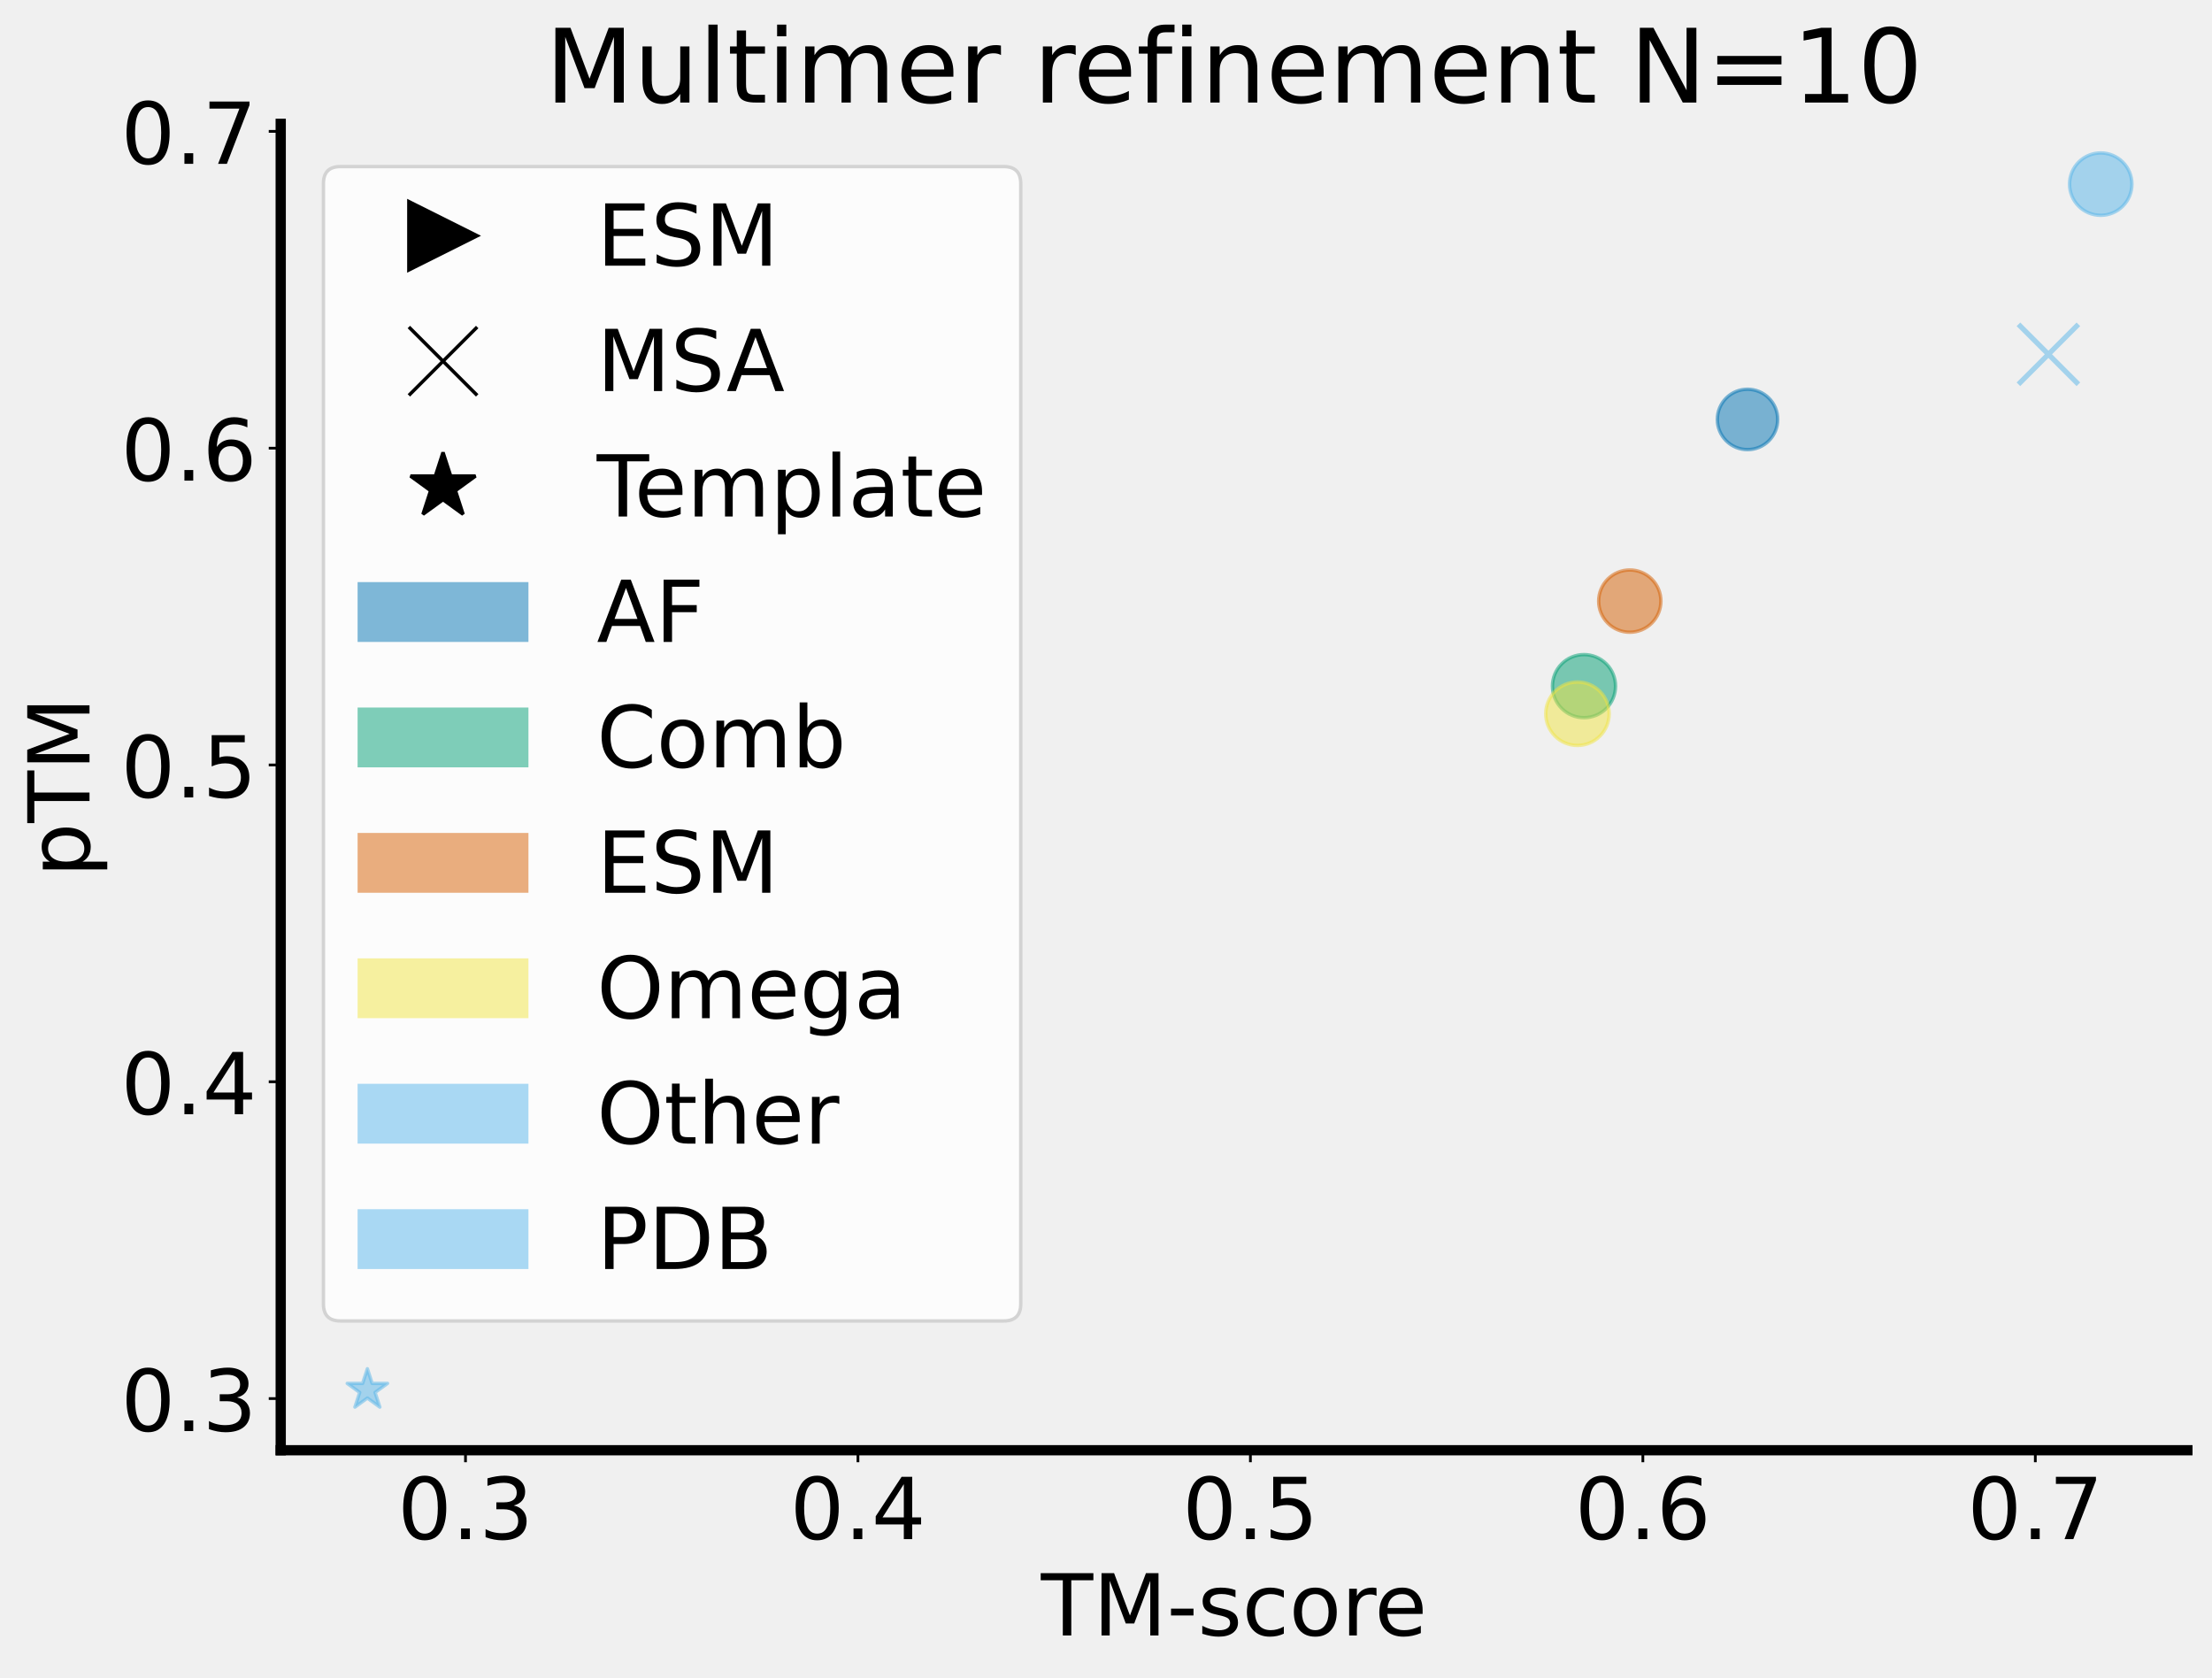
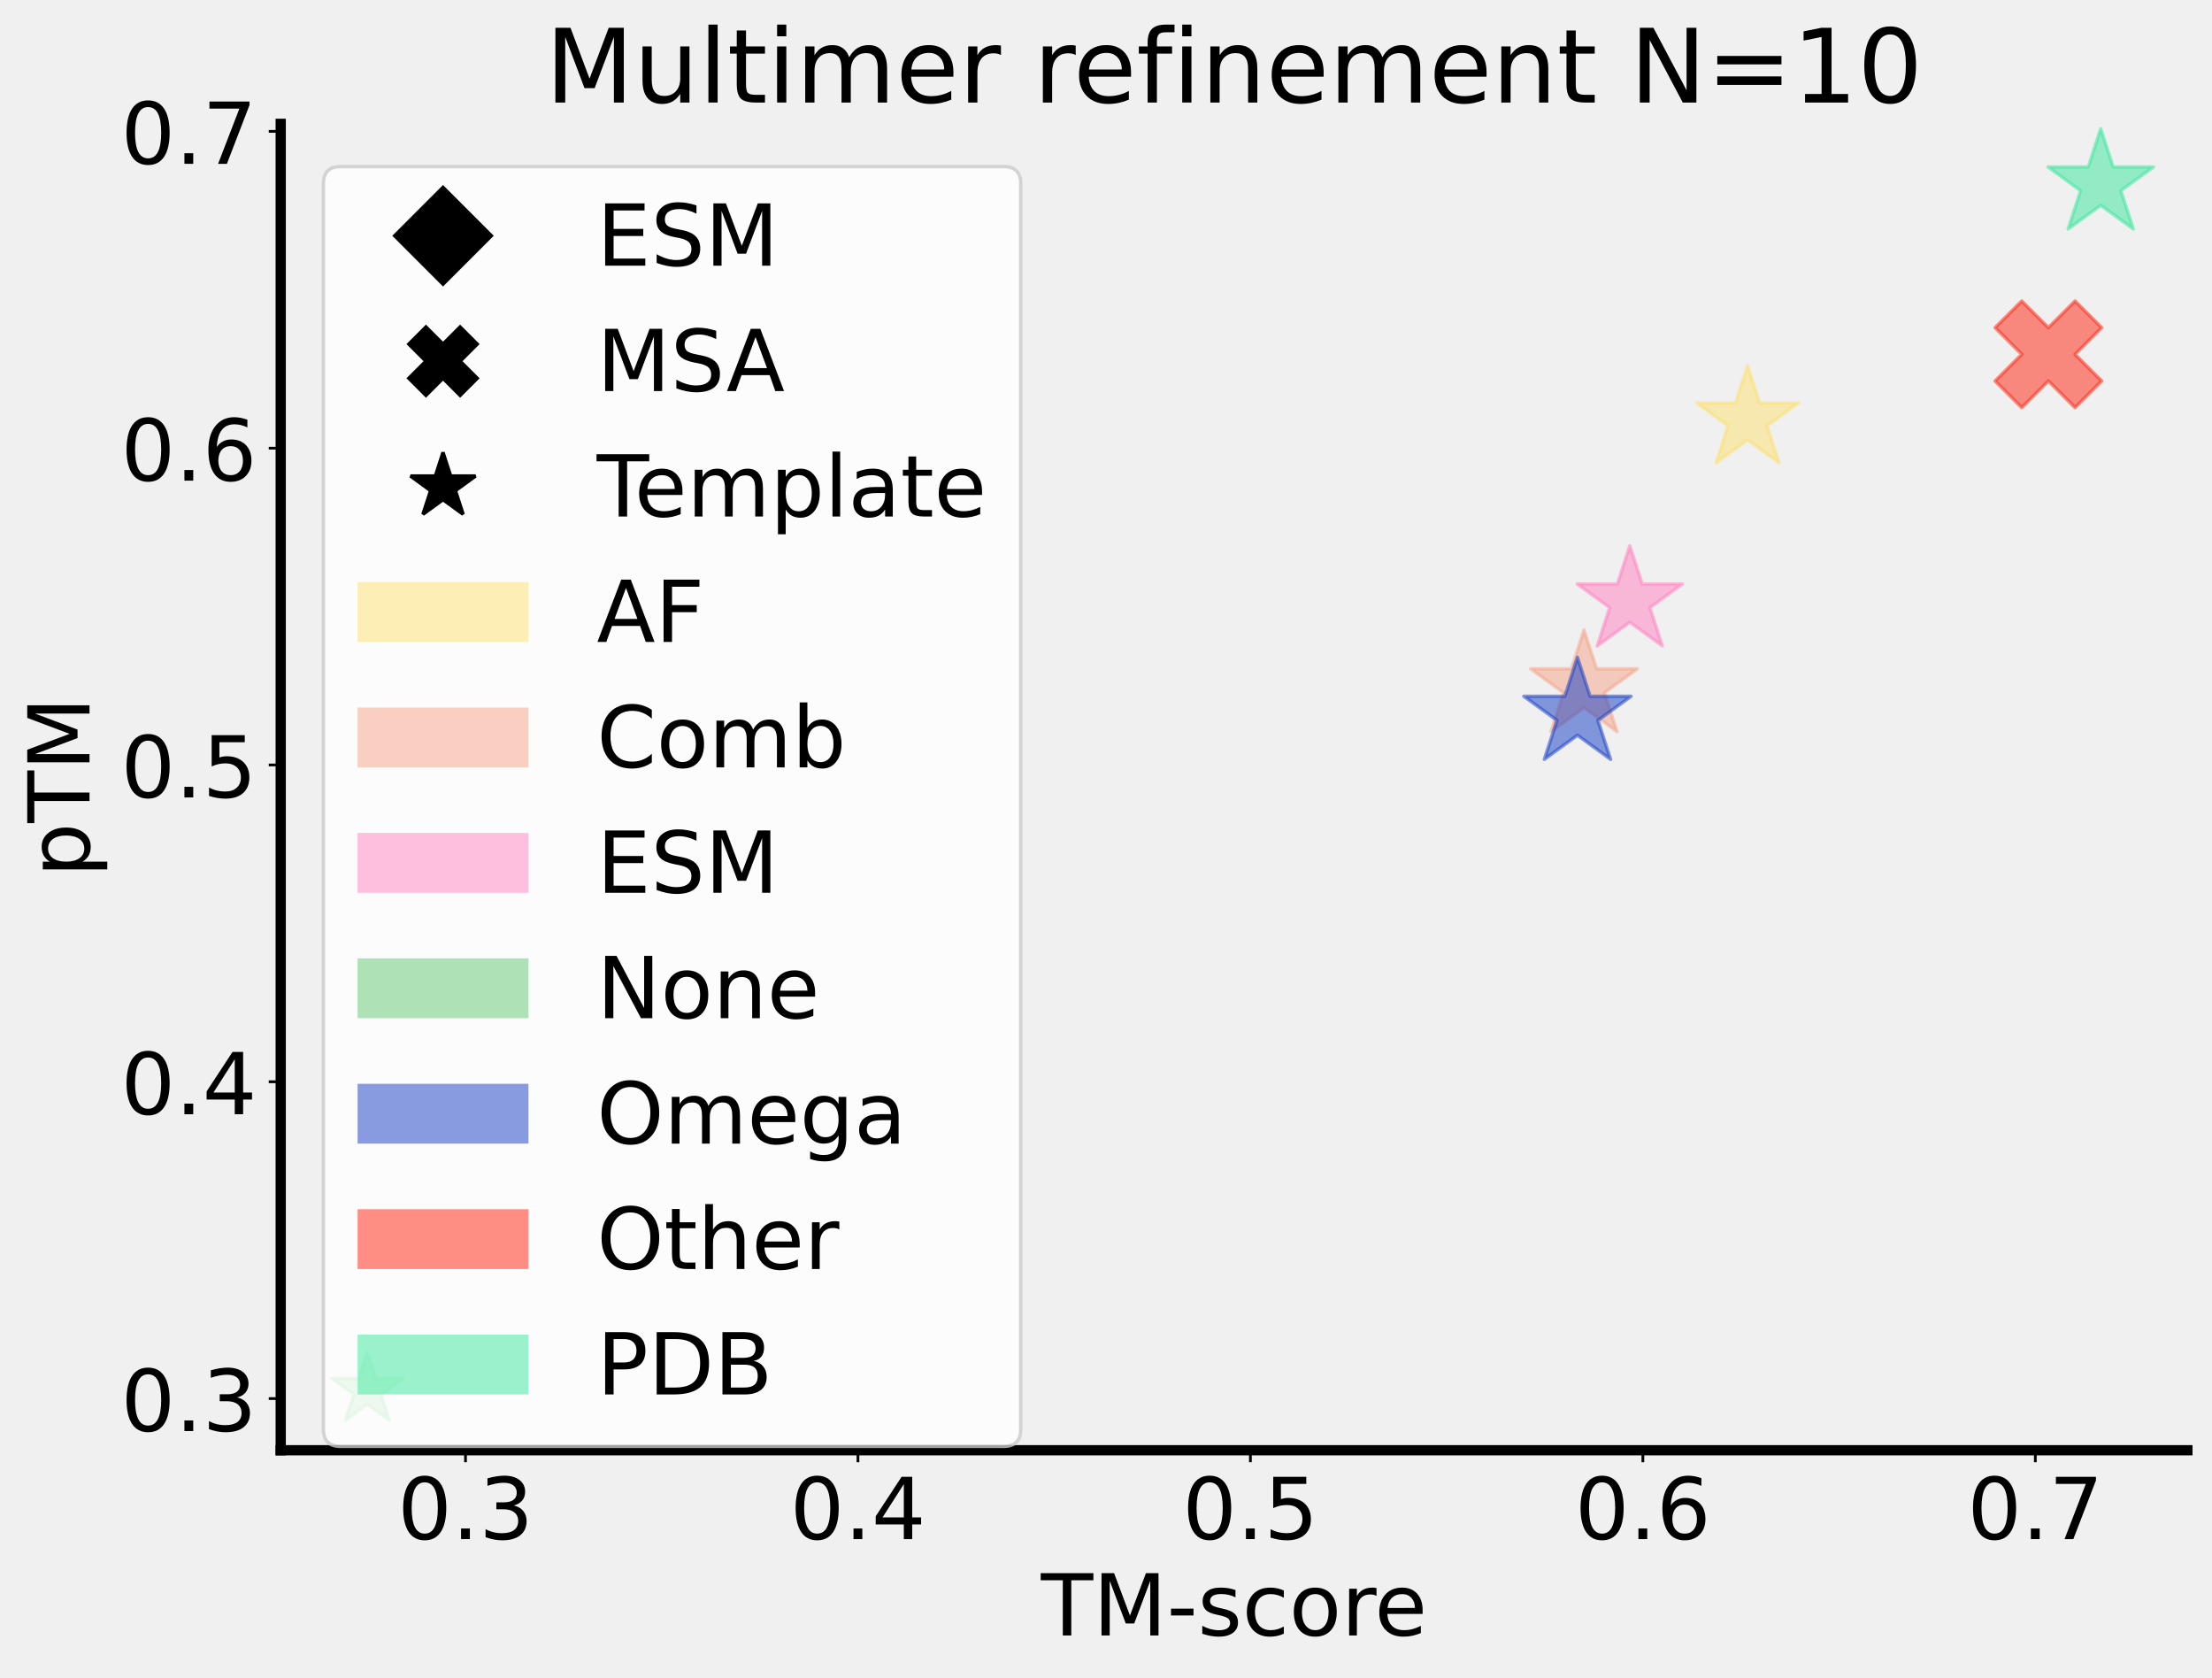
<svg xmlns="http://www.w3.org/2000/svg" xmlns:xlink="http://www.w3.org/1999/xlink" width="647.353pt" height="490.905pt" viewBox="0 0 647.353 490.905" version="1.1">
  <defs>
    <style type="text/css">*{stroke-linejoin: round; stroke-linecap: butt}</style>
  </defs>
  <g id="figure_1">
    <g id="patch_1">
      <path d="M 0 490.905  L 647.353 490.905  L 647.353 0  L 0 0  L 0 490.905  z " style="fill: none" />
    </g>
    <g id="axes_1">
      <g id="patch_2">
        <path d="M 82.153 424.314  L 640.153 424.314  L 640.153 36.234  L 82.153 36.234  L 82.153 424.314  z " style="fill: none" />
      </g>
      <g id="PathCollection_1">
        <defs>
-           <path id="mb4f845f5d1" d="M 0 8.834  C 2.343 8.834 4.59 7.903 6.247 6.247  C 7.903 4.59 8.834 2.343 8.834 0  C 8.834 -2.343 7.903 -4.59 6.247 -6.247  C 4.59 -7.903 2.343 -8.834 0 -8.834  C -2.343 -8.834 -4.59 -7.903 -6.247 -6.247  C -7.903 -4.59 -8.834 -2.343 -8.834 0  C -8.834 2.343 -7.903 4.59 -6.247 6.247  C -4.59 7.903 -2.343 8.834 0 8.834  z " style="stroke: #0072b2; stroke-opacity: 0.5" />
-         </defs>
-         <g clip-path="url(#p9ae2594045)">
-           <use xlink:href="#mb4f845f5d1" x="511.421" y="122.72" style="fill: #0072b2; fill-opacity: 0.5; stroke: #0072b2; stroke-opacity: 0.5" />
+           <path id="m350edc18d8" d="M 0 -15.71  L -3.527 -4.855  L -14.941 -4.855  L -5.707 1.854  L -9.234 12.71  L -0 6.001  L 9.234 12.71  L 5.707 1.854  L 14.941 -4.855  L 3.527 -4.855  z " style="stroke: #fde06d; stroke-opacity: 0.5" />
+         </defs>
+         <g clip-path="url(#pfef3f6327f)">
+           <use xlink:href="#m350edc18d8" x="511.421" y="122.72" style="fill: #fde06d; fill-opacity: 0.5; stroke: #fde06d; stroke-opacity: 0.5" />
        </g>
      </g>
      <g id="PathCollection_2">
        <defs>
-           <path id="mb89896ffd5" d="M 0 9.233  C 2.449 9.233 4.798 8.261 6.529 6.529  C 8.261 4.798 9.233 2.449 9.233 0  C 9.233 -2.449 8.261 -4.798 6.529 -6.529  C 4.798 -8.261 2.449 -9.233 0 -9.233  C -2.449 -9.233 -4.798 -8.261 -6.529 -6.529  C -8.261 -4.798 -9.233 -2.449 -9.233 0  C -9.233 2.449 -8.261 4.798 -6.529 6.529  C -4.798 8.261 -2.449 9.233 0 9.233  z " style="stroke: #009e73; stroke-opacity: 0.5" />
-         </defs>
-         <g clip-path="url(#p9ae2594045)">
-           <use xlink:href="#mb89896ffd5" x="463.565" y="200.751" style="fill: #009e73; fill-opacity: 0.5; stroke: #009e73; stroke-opacity: 0.5" />
+           <path id="macd4202c45" d="M 0 -16.42  L -3.686 -5.074  L -15.616 -5.074  L -5.965 1.938  L -9.651 13.284  L -0 6.272  L 9.651 13.284  L 5.965 1.938  L 15.616 -5.074  L 3.686 -5.074  z " style="stroke: #f5a286; stroke-opacity: 0.5" />
+         </defs>
+         <g clip-path="url(#pfef3f6327f)">
+           <use xlink:href="#macd4202c45" x="463.565" y="200.751" style="fill: #f5a286; fill-opacity: 0.5; stroke: #f5a286; stroke-opacity: 0.5" />
        </g>
      </g>
      <g id="PathCollection_3">
        <defs>
-           <path id="mfe5599e95b" d="M 0 9.109  C 2.416 9.109 4.733 8.149 6.441 6.441  C 8.149 4.733 9.109 2.416 9.109 0  C 9.109 -2.416 8.149 -4.733 6.441 -6.441  C 4.733 -8.149 2.416 -9.109 0 -9.109  C -2.416 -9.109 -4.733 -8.149 -6.441 -6.441  C -8.149 -4.733 -9.109 -2.416 -9.109 0  C -9.109 2.416 -8.149 4.733 -6.441 6.441  C -4.733 8.149 -2.416 9.109 0 9.109  z " style="stroke: #d55e00; stroke-opacity: 0.5" />
-         </defs>
-         <g clip-path="url(#p9ae2594045)">
-           <use xlink:href="#mfe5599e95b" x="476.964" y="175.872" style="fill: #d55e00; fill-opacity: 0.5; stroke: #d55e00; stroke-opacity: 0.5" />
+           <path id="m72054c22b1" d="M 0 -16.198  L -3.637 -5.006  L -15.406 -5.006  L -5.884 1.912  L -9.521 13.105  L -0 6.187  L 9.521 13.105  L 5.884 1.912  L 15.406 -5.006  L 3.637 -5.006  z " style="stroke: #ff7fbf; stroke-opacity: 0.5" />
+         </defs>
+         <g clip-path="url(#pfef3f6327f)">
+           <use xlink:href="#m72054c22b1" x="476.964" y="175.872" style="fill: #ff7fbf; fill-opacity: 0.5; stroke: #ff7fbf; stroke-opacity: 0.5" />
        </g>
      </g>
      <g id="PathCollection_4">
        <defs>
-           <path id="m4338b431fd" d="M 0 -6.197  L -1.391 -1.915  L -5.894 -1.915  L -2.251 0.731  L -3.643 5.014  L -0 2.367  L 3.643 5.014  L 2.251 0.731  L 5.894 -1.915  L 1.391 -1.915  z " style="stroke: #56b4e9; stroke-opacity: 0.5" />
-         </defs>
-         <g clip-path="url(#p9ae2594045)">
-           <use xlink:href="#m4338b431fd" x="107.517" y="406.674" style="fill: #56b4e9; fill-opacity: 0.5; stroke: #56b4e9; stroke-opacity: 0.5" />
+           <path id="m7284cec741" d="M 0 -11.02  L -2.474 -3.405  L -10.481 -3.405  L -4.003 1.301  L -6.477 8.915  L -0 4.209  L 6.477 8.915  L 4.003 1.301  L 10.481 -3.405  L 2.474 -3.405  z " style="stroke: #5bc86d; stroke-opacity: 0.5" />
+         </defs>
+         <g clip-path="url(#pfef3f6327f)">
+           <use xlink:href="#m7284cec741" x="107.517" y="406.674" style="fill: #5bc86d; fill-opacity: 0.5; stroke: #5bc86d; stroke-opacity: 0.5" />
        </g>
      </g>
      <g id="PathCollection_5">
        <defs>
-           <path id="m91b97cfc0a" d="M -8.77 8.77  L 8.77 -8.77  M -8.77 -8.77  L 8.77 8.77  " style="stroke: #56b4e9; stroke-opacity: 0.5; stroke-width: 1.5" />
-         </defs>
-         <g clip-path="url(#p9ae2594045)">
-           <use xlink:href="#m91b97cfc0a" x="599.476" y="103.662" style="fill: #56b4e9; fill-opacity: 0.5; stroke: #56b4e9; stroke-opacity: 0.5; stroke-width: 1.5" />
+           <path id="mcb3e17bbb6" d="M -7.797 15.595  L 0 7.797  L 7.797 15.595  L 15.595 7.797  L 7.797 0  L 15.595 -7.797  L 7.797 -15.595  L 0 -7.797  L -7.797 -15.595  L -15.595 -7.797  L -7.797 0  L -15.595 7.797  z " style="stroke: #ff200c; stroke-opacity: 0.5" />
+         </defs>
+         <g clip-path="url(#pfef3f6327f)">
+           <use xlink:href="#mcb3e17bbb6" x="599.476" y="103.662" style="fill: #ff200c; fill-opacity: 0.5; stroke: #ff200c; stroke-opacity: 0.5" />
        </g>
      </g>
      <g id="PathCollection_6">
        <defs>
-           <path id="m0d7b30ff23" d="M 0 9.28  C 2.461 9.28 4.822 8.302 6.562 6.562  C 8.302 4.822 9.28 2.461 9.28 0  C 9.28 -2.461 8.302 -4.822 6.562 -6.562  C 4.822 -8.302 2.461 -9.28 0 -9.28  C -2.461 -9.28 -4.822 -8.302 -6.562 -6.562  C -8.302 -4.822 -9.28 -2.461 -9.28 0  C -9.28 2.461 -8.302 4.822 -6.562 6.562  C -4.822 8.302 -2.461 9.28 0 9.28  z " style="stroke: #f0e442; stroke-opacity: 0.5" />
-         </defs>
-         <g clip-path="url(#p9ae2594045)">
-           <use xlink:href="#m0d7b30ff23" x="461.651" y="208.823" style="fill: #f0e442; fill-opacity: 0.5; stroke: #f0e442; stroke-opacity: 0.5" />
+           <path id="m74458736b3" d="M 0 -16.503  L -3.705 -5.1  L -15.695 -5.1  L -5.995 1.948  L -9.7 13.351  L -0 6.304  L 9.7 13.351  L 5.995 1.948  L 15.695 -5.1  L 3.705 -5.1  z " style="stroke: #133ac6; stroke-opacity: 0.5" />
+         </defs>
+         <g clip-path="url(#pfef3f6327f)">
+           <use xlink:href="#m74458736b3" x="461.651" y="208.823" style="fill: #133ac6; fill-opacity: 0.5; stroke: #133ac6; stroke-opacity: 0.5" />
        </g>
      </g>
      <g id="PathCollection_7">
        <defs>
-           <path id="me22c3bacc8" d="M 0 9.126  C 2.42 9.126 4.742 8.165 6.453 6.453  C 8.165 4.742 9.126 2.42 9.126 0  C 9.126 -2.42 8.165 -4.742 6.453 -6.453  C 4.742 -8.165 2.42 -9.126 0 -9.126  C -2.42 -9.126 -4.742 -8.165 -6.453 -6.453  C -8.165 -4.742 -9.126 -2.42 -9.126 0  C -9.126 2.42 -8.165 4.742 -6.453 6.453  C -4.742 8.165 -2.42 9.126 0 9.126  z " style="stroke: #56b4e9; stroke-opacity: 0.5" />
-         </defs>
-         <g clip-path="url(#p9ae2594045)">
-           <use xlink:href="#me22c3bacc8" x="614.789" y="53.874" style="fill: #56b4e9; fill-opacity: 0.5; stroke: #56b4e9; stroke-opacity: 0.5" />
+           <path id="m1446a8ae27" d="M 0 -16.229  L -3.644 -5.015  L -15.435 -5.015  L -5.896 1.916  L -9.539 13.13  L -0 6.199  L 9.539 13.13  L 5.896 1.916  L 15.435 -5.015  L 3.644 -5.015  z " style="stroke: #37e79c; stroke-opacity: 0.5" />
+         </defs>
+         <g clip-path="url(#pfef3f6327f)">
+           <use xlink:href="#m1446a8ae27" x="614.789" y="53.874" style="fill: #37e79c; fill-opacity: 0.5; stroke: #37e79c; stroke-opacity: 0.5" />
        </g>
      </g>
      <g id="matplotlib.axis_1">
        <g id="xtick_1">
          <g id="line2d_1">
            <defs>
-               <path id="m0a292d8691" d="M 0 0  L 0 3.5  " style="stroke: #000000; stroke-width: 0.8" />
-             </defs>
-             <g>
-               <use xlink:href="#m0a292d8691" x="136.23" y="424.314" style="stroke: #000000; stroke-width: 0.8" />
+               <path id="m2495d7f5d6" d="M 0 0  L 0 3.5  " style="stroke: #000000; stroke-width: 0.8" />
+             </defs>
+             <g>
+               <use xlink:href="#m2495d7f5d6" x="136.23" y="424.314" style="stroke: #000000; stroke-width: 0.8" />
            </g>
          </g>
          <g id="text_1">
            <g transform="translate(116.3514 450.3105) scale(0.25 -0.25)">
              <defs>
                <path id="DejaVuSans-30" d="M 2034 4250  Q 1547 4250 1301 3770  Q 1056 3291 1056 2328  Q 1056 1369 1301 889  Q 1547 409 2034 409  Q 2525 409 2770 889  Q 3016 1369 3016 2328  Q 3016 3291 2770 3770  Q 2525 4250 2034 4250  z M 2034 4750  Q 2819 4750 3233 4129  Q 3647 3509 3647 2328  Q 3647 1150 3233 529  Q 2819 -91 2034 -91  Q 1250 -91 836 529  Q 422 1150 422 2328  Q 422 3509 836 4129  Q 1250 4750 2034 4750  z " transform="scale(0.015625)" />
                <path id="DejaVuSans-2e" d="M 684 794  L 1344 794  L 1344 0  L 684 0  L 684 794  z " transform="scale(0.015625)" />
                <path id="DejaVuSans-33" d="M 2597 2516  Q 3050 2419 3304 2112  Q 3559 1806 3559 1356  Q 3559 666 3084 287  Q 2609 -91 1734 -91  Q 1441 -91 1130 -33  Q 819 25 488 141  L 488 750  Q 750 597 1062 519  Q 1375 441 1716 441  Q 2309 441 2620 675  Q 2931 909 2931 1356  Q 2931 1769 2642 2001  Q 2353 2234 1838 2234  L 1294 2234  L 1294 2753  L 1863 2753  Q 2328 2753 2575 2939  Q 2822 3125 2822 3475  Q 2822 3834 2567 4026  Q 2313 4219 1838 4219  Q 1578 4219 1281 4162  Q 984 4106 628 3988  L 628 4550  Q 988 4650 1302 4700  Q 1616 4750 1894 4750  Q 2613 4750 3031 4423  Q 3450 4097 3450 3541  Q 3450 3153 3228 2886  Q 3006 2619 2597 2516  z " transform="scale(0.015625)" />
              </defs>
              <use xlink:href="#DejaVuSans-30" />
              <use xlink:href="#DejaVuSans-2e" x="63.623" />
              <use xlink:href="#DejaVuSans-33" x="95.41" />
            </g>
          </g>
        </g>
        <g id="xtick_2">
          <g id="line2d_2">
            <g>
-               <use xlink:href="#m0a292d8691" x="251.085" y="424.314" style="stroke: #000000; stroke-width: 0.8" />
+               <use xlink:href="#m2495d7f5d6" x="251.085" y="424.314" style="stroke: #000000; stroke-width: 0.8" />
            </g>
          </g>
          <g id="text_2">
            <g transform="translate(231.2056 450.3105) scale(0.25 -0.25)">
              <defs>
                <path id="DejaVuSans-34" d="M 2419 4116  L 825 1625  L 2419 1625  L 2419 4116  z M 2253 4666  L 3047 4666  L 3047 1625  L 3713 1625  L 3713 1100  L 3047 1100  L 3047 0  L 2419 0  L 2419 1100  L 313 1100  L 313 1709  L 2253 4666  z " transform="scale(0.015625)" />
              </defs>
              <use xlink:href="#DejaVuSans-30" />
              <use xlink:href="#DejaVuSans-2e" x="63.623" />
              <use xlink:href="#DejaVuSans-34" x="95.41" />
            </g>
          </g>
        </g>
        <g id="xtick_3">
          <g id="line2d_3">
            <g>
-               <use xlink:href="#m0a292d8691" x="365.939" y="424.314" style="stroke: #000000; stroke-width: 0.8" />
+               <use xlink:href="#m2495d7f5d6" x="365.939" y="424.314" style="stroke: #000000; stroke-width: 0.8" />
            </g>
          </g>
          <g id="text_3">
            <g transform="translate(346.0598 450.3105) scale(0.25 -0.25)">
              <defs>
                <path id="DejaVuSans-35" d="M 691 4666  L 3169 4666  L 3169 4134  L 1269 4134  L 1269 2991  Q 1406 3038 1543 3061  Q 1681 3084 1819 3084  Q 2600 3084 3056 2656  Q 3513 2228 3513 1497  Q 3513 744 3044 326  Q 2575 -91 1722 -91  Q 1428 -91 1123 -41  Q 819 9 494 109  L 494 744  Q 775 591 1075 516  Q 1375 441 1709 441  Q 2250 441 2565 725  Q 2881 1009 2881 1497  Q 2881 1984 2565 2268  Q 2250 2553 1709 2553  Q 1456 2553 1204 2497  Q 953 2441 691 2322  L 691 4666  z " transform="scale(0.015625)" />
              </defs>
              <use xlink:href="#DejaVuSans-30" />
              <use xlink:href="#DejaVuSans-2e" x="63.623" />
              <use xlink:href="#DejaVuSans-35" x="95.41" />
            </g>
          </g>
        </g>
        <g id="xtick_4">
          <g id="line2d_4">
            <g>
-               <use xlink:href="#m0a292d8691" x="480.793" y="424.314" style="stroke: #000000; stroke-width: 0.8" />
+               <use xlink:href="#m2495d7f5d6" x="480.793" y="424.314" style="stroke: #000000; stroke-width: 0.8" />
            </g>
          </g>
          <g id="text_4">
            <g transform="translate(460.914 450.3105) scale(0.25 -0.25)">
              <defs>
                <path id="DejaVuSans-36" d="M 2113 2584  Q 1688 2584 1439 2293  Q 1191 2003 1191 1497  Q 1191 994 1439 701  Q 1688 409 2113 409  Q 2538 409 2786 701  Q 3034 994 3034 1497  Q 3034 2003 2786 2293  Q 2538 2584 2113 2584  z M 3366 4563  L 3366 3988  Q 3128 4100 2886 4159  Q 2644 4219 2406 4219  Q 1781 4219 1451 3797  Q 1122 3375 1075 2522  Q 1259 2794 1537 2939  Q 1816 3084 2150 3084  Q 2853 3084 3261 2657  Q 3669 2231 3669 1497  Q 3669 778 3244 343  Q 2819 -91 2113 -91  Q 1303 -91 875 529  Q 447 1150 447 2328  Q 447 3434 972 4092  Q 1497 4750 2381 4750  Q 2619 4750 2861 4703  Q 3103 4656 3366 4563  z " transform="scale(0.015625)" />
              </defs>
              <use xlink:href="#DejaVuSans-30" />
              <use xlink:href="#DejaVuSans-2e" x="63.623" />
              <use xlink:href="#DejaVuSans-36" x="95.41" />
            </g>
          </g>
        </g>
        <g id="xtick_5">
          <g id="line2d_5">
            <g>
-               <use xlink:href="#m0a292d8691" x="595.647" y="424.314" style="stroke: #000000; stroke-width: 0.8" />
+               <use xlink:href="#m2495d7f5d6" x="595.647" y="424.314" style="stroke: #000000; stroke-width: 0.8" />
            </g>
          </g>
          <g id="text_5">
            <g transform="translate(575.7682 450.3105) scale(0.25 -0.25)">
              <defs>
                <path id="DejaVuSans-37" d="M 525 4666  L 3525 4666  L 3525 4397  L 1831 0  L 1172 0  L 2766 4134  L 525 4134  L 525 4666  z " transform="scale(0.015625)" />
              </defs>
              <use xlink:href="#DejaVuSans-30" />
              <use xlink:href="#DejaVuSans-2e" x="63.623" />
              <use xlink:href="#DejaVuSans-37" x="95.41" />
            </g>
          </g>
        </g>
        <g id="text_6">
          <g transform="translate(304.6414 478.5058) scale(0.25 -0.25)">
            <defs>
              <path id="DejaVuSans-54" d="M -19 4666  L 3928 4666  L 3928 4134  L 2272 4134  L 2272 0  L 1638 0  L 1638 4134  L -19 4134  L -19 4666  z " transform="scale(0.015625)" />
              <path id="DejaVuSans-4d" d="M 628 4666  L 1569 4666  L 2759 1491  L 3956 4666  L 4897 4666  L 4897 0  L 4281 0  L 4281 4097  L 3078 897  L 2444 897  L 1241 4097  L 1241 0  L 628 0  L 628 4666  z " transform="scale(0.015625)" />
              <path id="DejaVuSans-2d" d="M 313 2009  L 1997 2009  L 1997 1497  L 313 1497  L 313 2009  z " transform="scale(0.015625)" />
              <path id="DejaVuSans-73" d="M 2834 3397  L 2834 2853  Q 2591 2978 2328 3040  Q 2066 3103 1784 3103  Q 1356 3103 1142 2972  Q 928 2841 928 2578  Q 928 2378 1081 2264  Q 1234 2150 1697 2047  L 1894 2003  Q 2506 1872 2764 1633  Q 3022 1394 3022 966  Q 3022 478 2636 193  Q 2250 -91 1575 -91  Q 1294 -91 989 -36  Q 684 19 347 128  L 347 722  Q 666 556 975 473  Q 1284 391 1588 391  Q 1994 391 2212 530  Q 2431 669 2431 922  Q 2431 1156 2273 1281  Q 2116 1406 1581 1522  L 1381 1569  Q 847 1681 609 1914  Q 372 2147 372 2553  Q 372 3047 722 3315  Q 1072 3584 1716 3584  Q 2034 3584 2315 3537  Q 2597 3491 2834 3397  z " transform="scale(0.015625)" />
              <path id="DejaVuSans-63" d="M 3122 3366  L 3122 2828  Q 2878 2963 2633 3030  Q 2388 3097 2138 3097  Q 1578 3097 1268 2742  Q 959 2388 959 1747  Q 959 1106 1268 751  Q 1578 397 2138 397  Q 2388 397 2633 464  Q 2878 531 3122 666  L 3122 134  Q 2881 22 2623 -34  Q 2366 -91 2075 -91  Q 1284 -91 818 406  Q 353 903 353 1747  Q 353 2603 823 3093  Q 1294 3584 2113 3584  Q 2378 3584 2631 3529  Q 2884 3475 3122 3366  z " transform="scale(0.015625)" />
              <path id="DejaVuSans-6f" d="M 1959 3097  Q 1497 3097 1228 2736  Q 959 2375 959 1747  Q 959 1119 1226 758  Q 1494 397 1959 397  Q 2419 397 2687 759  Q 2956 1122 2956 1747  Q 2956 2369 2687 2733  Q 2419 3097 1959 3097  z M 1959 3584  Q 2709 3584 3137 3096  Q 3566 2609 3566 1747  Q 3566 888 3137 398  Q 2709 -91 1959 -91  Q 1206 -91 779 398  Q 353 888 353 1747  Q 353 2609 779 3096  Q 1206 3584 1959 3584  z " transform="scale(0.015625)" />
              <path id="DejaVuSans-72" d="M 2631 2963  Q 2534 3019 2420 3045  Q 2306 3072 2169 3072  Q 1681 3072 1420 2755  Q 1159 2438 1159 1844  L 1159 0  L 581 0  L 581 3500  L 1159 3500  L 1159 2956  Q 1341 3275 1631 3429  Q 1922 3584 2338 3584  Q 2397 3584 2469 3576  Q 2541 3569 2628 3553  L 2631 2963  z " transform="scale(0.015625)" />
              <path id="DejaVuSans-65" d="M 3597 1894  L 3597 1613  L 953 1613  Q 991 1019 1311 708  Q 1631 397 2203 397  Q 2534 397 2845 478  Q 3156 559 3463 722  L 3463 178  Q 3153 47 2828 -22  Q 2503 -91 2169 -91  Q 1331 -91 842 396  Q 353 884 353 1716  Q 353 2575 817 3079  Q 1281 3584 2069 3584  Q 2775 3584 3186 3129  Q 3597 2675 3597 1894  z M 3022 2063  Q 3016 2534 2758 2815  Q 2500 3097 2075 3097  Q 1594 3097 1305 2825  Q 1016 2553 972 2059  L 3022 2063  z " transform="scale(0.015625)" />
            </defs>
            <use xlink:href="#DejaVuSans-54" />
            <use xlink:href="#DejaVuSans-4d" x="61.084" />
            <use xlink:href="#DejaVuSans-2d" x="147.363" />
            <use xlink:href="#DejaVuSans-73" x="183.447" />
            <use xlink:href="#DejaVuSans-63" x="235.547" />
            <use xlink:href="#DejaVuSans-6f" x="290.527" />
            <use xlink:href="#DejaVuSans-72" x="351.709" />
            <use xlink:href="#DejaVuSans-65" x="390.572" />
          </g>
        </g>
      </g>
      <g id="matplotlib.axis_2">
        <g id="ytick_1">
          <g id="line2d_6">
            <defs>
-               <path id="m25b261a156" d="M 0 0  L -3.5 0  " style="stroke: #000000; stroke-width: 0.8" />
-             </defs>
-             <g>
-               <use xlink:href="#m25b261a156" x="82.153" y="409.197" style="stroke: #000000; stroke-width: 0.8" />
+               <path id="mecc585d801" d="M 0 0  L -3.5 0  " style="stroke: #000000; stroke-width: 0.8" />
+             </defs>
+             <g>
+               <use xlink:href="#mecc585d801" x="82.153" y="409.197" style="stroke: #000000; stroke-width: 0.8" />
            </g>
          </g>
          <g id="text_7">
            <g transform="translate(35.39531 418.6953) scale(0.25 -0.25)">
              <use xlink:href="#DejaVuSans-30" />
              <use xlink:href="#DejaVuSans-2e" x="63.623" />
              <use xlink:href="#DejaVuSans-33" x="95.41" />
            </g>
          </g>
        </g>
        <g id="ytick_2">
          <g id="line2d_7">
            <g>
-               <use xlink:href="#m25b261a156" x="82.153" y="316.506" style="stroke: #000000; stroke-width: 0.8" />
+               <use xlink:href="#mecc585d801" x="82.153" y="316.506" style="stroke: #000000; stroke-width: 0.8" />
            </g>
          </g>
          <g id="text_8">
            <g transform="translate(35.39531 326.0045) scale(0.25 -0.25)">
              <use xlink:href="#DejaVuSans-30" />
              <use xlink:href="#DejaVuSans-2e" x="63.623" />
              <use xlink:href="#DejaVuSans-34" x="95.41" />
            </g>
          </g>
        </g>
        <g id="ytick_3">
          <g id="line2d_8">
            <g>
-               <use xlink:href="#m25b261a156" x="82.153" y="223.816" style="stroke: #000000; stroke-width: 0.8" />
+               <use xlink:href="#mecc585d801" x="82.153" y="223.816" style="stroke: #000000; stroke-width: 0.8" />
            </g>
          </g>
          <g id="text_9">
            <g transform="translate(35.39531 233.3137) scale(0.25 -0.25)">
              <use xlink:href="#DejaVuSans-30" />
              <use xlink:href="#DejaVuSans-2e" x="63.623" />
              <use xlink:href="#DejaVuSans-35" x="95.41" />
            </g>
          </g>
        </g>
        <g id="ytick_4">
          <g id="line2d_9">
            <g>
-               <use xlink:href="#m25b261a156" x="82.153" y="131.125" style="stroke: #000000; stroke-width: 0.8" />
+               <use xlink:href="#mecc585d801" x="82.153" y="131.125" style="stroke: #000000; stroke-width: 0.8" />
            </g>
          </g>
          <g id="text_10">
            <g transform="translate(35.39531 140.6229) scale(0.25 -0.25)">
              <use xlink:href="#DejaVuSans-30" />
              <use xlink:href="#DejaVuSans-2e" x="63.623" />
              <use xlink:href="#DejaVuSans-36" x="95.41" />
            </g>
          </g>
        </g>
        <g id="ytick_5">
          <g id="line2d_10">
            <g>
-               <use xlink:href="#m25b261a156" x="82.153" y="38.434" style="stroke: #000000; stroke-width: 0.8" />
+               <use xlink:href="#mecc585d801" x="82.153" y="38.434" style="stroke: #000000; stroke-width: 0.8" />
            </g>
          </g>
          <g id="text_11">
            <g transform="translate(35.39531 47.93212) scale(0.25 -0.25)">
              <use xlink:href="#DejaVuSans-30" />
              <use xlink:href="#DejaVuSans-2e" x="63.623" />
              <use xlink:href="#DejaVuSans-37" x="95.41" />
            </g>
          </g>
        </g>
        <g id="text_12">
          <g transform="translate(26.19609 256.6298) rotate(-90) scale(0.25 -0.25)">
            <defs>
              <path id="DejaVuSans-70" d="M 1159 525  L 1159 -1331  L 581 -1331  L 581 3500  L 1159 3500  L 1159 2969  Q 1341 3281 1617 3432  Q 1894 3584 2278 3584  Q 2916 3584 3314 3078  Q 3713 2572 3713 1747  Q 3713 922 3314 415  Q 2916 -91 2278 -91  Q 1894 -91 1617 61  Q 1341 213 1159 525  z M 3116 1747  Q 3116 2381 2855 2742  Q 2594 3103 2138 3103  Q 1681 3103 1420 2742  Q 1159 2381 1159 1747  Q 1159 1113 1420 752  Q 1681 391 2138 391  Q 2594 391 2855 752  Q 3116 1113 3116 1747  z " transform="scale(0.015625)" />
            </defs>
            <use xlink:href="#DejaVuSans-70" />
            <use xlink:href="#DejaVuSans-54" x="63.477" />
            <use xlink:href="#DejaVuSans-4d" x="124.561" />
          </g>
        </g>
      </g>
      <g id="patch_3">
        <path d="M 82.153 424.314  L 82.153 36.234  " style="fill: none; stroke: #000000; stroke-width: 3; stroke-linejoin: miter; stroke-linecap: square" />
      </g>
      <g id="patch_4">
        <path d="M 82.153 424.314  L 640.153 424.314  " style="fill: none; stroke: #000000; stroke-width: 3; stroke-linejoin: miter; stroke-linecap: square" />
      </g>
      <g id="text_13">
        <g transform="translate(159.6 29.99531) scale(0.3 -0.3)">
          <defs>
            <path id="DejaVuSans-75" d="M 544 1381  L 544 3500  L 1119 3500  L 1119 1403  Q 1119 906 1312 657  Q 1506 409 1894 409  Q 2359 409 2629 706  Q 2900 1003 2900 1516  L 2900 3500  L 3475 3500  L 3475 0  L 2900 0  L 2900 538  Q 2691 219 2414 64  Q 2138 -91 1772 -91  Q 1169 -91 856 284  Q 544 659 544 1381  z M 1991 3584  L 1991 3584  z " transform="scale(0.015625)" />
            <path id="DejaVuSans-6c" d="M 603 4863  L 1178 4863  L 1178 0  L 603 0  L 603 4863  z " transform="scale(0.015625)" />
            <path id="DejaVuSans-74" d="M 1172 4494  L 1172 3500  L 2356 3500  L 2356 3053  L 1172 3053  L 1172 1153  Q 1172 725 1289 603  Q 1406 481 1766 481  L 2356 481  L 2356 0  L 1766 0  Q 1100 0 847 248  Q 594 497 594 1153  L 594 3053  L 172 3053  L 172 3500  L 594 3500  L 594 4494  L 1172 4494  z " transform="scale(0.015625)" />
            <path id="DejaVuSans-69" d="M 603 3500  L 1178 3500  L 1178 0  L 603 0  L 603 3500  z M 603 4863  L 1178 4863  L 1178 4134  L 603 4134  L 603 4863  z " transform="scale(0.015625)" />
            <path id="DejaVuSans-6d" d="M 3328 2828  Q 3544 3216 3844 3400  Q 4144 3584 4550 3584  Q 5097 3584 5394 3201  Q 5691 2819 5691 2113  L 5691 0  L 5113 0  L 5113 2094  Q 5113 2597 4934 2840  Q 4756 3084 4391 3084  Q 3944 3084 3684 2787  Q 3425 2491 3425 1978  L 3425 0  L 2847 0  L 2847 2094  Q 2847 2600 2669 2842  Q 2491 3084 2119 3084  Q 1678 3084 1418 2786  Q 1159 2488 1159 1978  L 1159 0  L 581 0  L 581 3500  L 1159 3500  L 1159 2956  Q 1356 3278 1631 3431  Q 1906 3584 2284 3584  Q 2666 3584 2933 3390  Q 3200 3197 3328 2828  z " transform="scale(0.015625)" />
            <path id="DejaVuSans-20" transform="scale(0.015625)" />
            <path id="DejaVuSans-66" d="M 2375 4863  L 2375 4384  L 1825 4384  Q 1516 4384 1395 4259  Q 1275 4134 1275 3809  L 1275 3500  L 2222 3500  L 2222 3053  L 1275 3053  L 1275 0  L 697 0  L 697 3053  L 147 3053  L 147 3500  L 697 3500  L 697 3744  Q 697 4328 969 4595  Q 1241 4863 1831 4863  L 2375 4863  z " transform="scale(0.015625)" />
            <path id="DejaVuSans-6e" d="M 3513 2113  L 3513 0  L 2938 0  L 2938 2094  Q 2938 2591 2744 2837  Q 2550 3084 2163 3084  Q 1697 3084 1428 2787  Q 1159 2491 1159 1978  L 1159 0  L 581 0  L 581 3500  L 1159 3500  L 1159 2956  Q 1366 3272 1645 3428  Q 1925 3584 2291 3584  Q 2894 3584 3203 3211  Q 3513 2838 3513 2113  z " transform="scale(0.015625)" />
            <path id="DejaVuSans-4e" d="M 628 4666  L 1478 4666  L 3547 763  L 3547 4666  L 4159 4666  L 4159 0  L 3309 0  L 1241 3903  L 1241 0  L 628 0  L 628 4666  z " transform="scale(0.015625)" />
            <path id="DejaVuSans-3d" d="M 678 2906  L 4684 2906  L 4684 2381  L 678 2381  L 678 2906  z M 678 1631  L 4684 1631  L 4684 1100  L 678 1100  L 678 1631  z " transform="scale(0.015625)" />
            <path id="DejaVuSans-31" d="M 794 531  L 1825 531  L 1825 4091  L 703 3866  L 703 4441  L 1819 4666  L 2450 4666  L 2450 531  L 3481 531  L 3481 0  L 794 0  L 794 531  z " transform="scale(0.015625)" />
          </defs>
          <use xlink:href="#DejaVuSans-4d" />
          <use xlink:href="#DejaVuSans-75" x="86.279" />
          <use xlink:href="#DejaVuSans-6c" x="149.658" />
          <use xlink:href="#DejaVuSans-74" x="177.441" />
          <use xlink:href="#DejaVuSans-69" x="216.65" />
          <use xlink:href="#DejaVuSans-6d" x="244.434" />
          <use xlink:href="#DejaVuSans-65" x="341.846" />
          <use xlink:href="#DejaVuSans-72" x="403.369" />
          <use xlink:href="#DejaVuSans-20" x="444.482" />
          <use xlink:href="#DejaVuSans-72" x="476.27" />
          <use xlink:href="#DejaVuSans-65" x="515.133" />
          <use xlink:href="#DejaVuSans-66" x="576.656" />
          <use xlink:href="#DejaVuSans-69" x="611.861" />
          <use xlink:href="#DejaVuSans-6e" x="639.645" />
          <use xlink:href="#DejaVuSans-65" x="703.023" />
          <use xlink:href="#DejaVuSans-6d" x="764.547" />
          <use xlink:href="#DejaVuSans-65" x="861.959" />
          <use xlink:href="#DejaVuSans-6e" x="923.482" />
          <use xlink:href="#DejaVuSans-74" x="986.861" />
          <use xlink:href="#DejaVuSans-20" x="1026.07" />
          <use xlink:href="#DejaVuSans-4e" x="1057.857" />
          <use xlink:href="#DejaVuSans-3d" x="1132.662" />
          <use xlink:href="#DejaVuSans-31" x="1216.451" />
          <use xlink:href="#DejaVuSans-30" x="1280.074" />
        </g>
      </g>
      <g id="legend_1">
        <g id="patch_5">
-           <path d="M 99.653 386.492  L 293.727 386.492  Q 298.727 386.492 298.727 381.492  L 298.727 53.734  Q 298.727 48.734 293.727 48.734  L 99.653 48.734  Q 94.653 48.734 94.653 53.734  L 94.653 381.492  Q 94.653 386.492 99.653 386.492  z " style="fill: #ffffff; opacity: 0.8; stroke: #cccccc; stroke-linejoin: miter" />
+           <path d="M 99.653 423.188  L 293.727 423.188  Q 298.727 423.188 298.727 418.188  L 298.727 53.734  Q 298.727 48.734 293.727 48.734  L 99.653 48.734  Q 94.653 48.734 94.653 53.734  L 94.653 418.188  Q 94.653 423.188 99.653 423.188  z " style="fill: #ffffff; opacity: 0.8; stroke: #cccccc; stroke-linejoin: miter" />
        </g>
        <g id="line2d_11">
          <defs>
-             <path id="mc05ccc86a0" d="M 10 0  L -10 -10  L -10 10  z " style="stroke: #000000; stroke-linejoin: miter" />
+             <path id="mb4023ad615" d="M -0 14.142  L 14.142 0  L 0 -14.142  L -14.142 -0  z " style="stroke: #000000; stroke-linejoin: miter" />
          </defs>
          <g>
-             <use xlink:href="#mc05ccc86a0" x="129.653" y="68.98" style="stroke: #000000; stroke-linejoin: miter" />
+             <use xlink:href="#mb4023ad615" x="129.653" y="68.98" style="stroke: #000000; stroke-linejoin: miter" />
          </g>
        </g>
        <g id="text_14">
          <g transform="translate(174.6531 77.73047) scale(0.25 -0.25)">
            <defs>
              <path id="DejaVuSans-45" d="M 628 4666  L 3578 4666  L 3578 4134  L 1259 4134  L 1259 2753  L 3481 2753  L 3481 2222  L 1259 2222  L 1259 531  L 3634 531  L 3634 0  L 628 0  L 628 4666  z " transform="scale(0.015625)" />
              <path id="DejaVuSans-53" d="M 3425 4513  L 3425 3897  Q 3066 4069 2747 4153  Q 2428 4238 2131 4238  Q 1616 4238 1336 4038  Q 1056 3838 1056 3469  Q 1056 3159 1242 3001  Q 1428 2844 1947 2747  L 2328 2669  Q 3034 2534 3370 2195  Q 3706 1856 3706 1288  Q 3706 609 3251 259  Q 2797 -91 1919 -91  Q 1588 -91 1214 -16  Q 841 59 441 206  L 441 856  Q 825 641 1194 531  Q 1563 422 1919 422  Q 2459 422 2753 634  Q 3047 847 3047 1241  Q 3047 1584 2836 1778  Q 2625 1972 2144 2069  L 1759 2144  Q 1053 2284 737 2584  Q 422 2884 422 3419  Q 422 4038 858 4394  Q 1294 4750 2059 4750  Q 2388 4750 2728 4690  Q 3069 4631 3425 4513  z " transform="scale(0.015625)" />
            </defs>
            <use xlink:href="#DejaVuSans-45" />
            <use xlink:href="#DejaVuSans-53" x="63.184" />
            <use xlink:href="#DejaVuSans-4d" x="126.66" />
          </g>
        </g>
        <g id="line2d_12">
          <defs>
-             <path id="mc6962588db" d="M -10 10  L 10 -10  M -10 -10  L 10 10  " style="stroke: #000000" />
+             <path id="m04186cb47a" d="M -5 10  L 0 5  L 5 10  L 10 5  L 5 0  L 10 -5  L 5 -10  L 0 -5  L -5 -10  L -10 -5  L -5 0  L -10 5  z " style="stroke: #000000; stroke-linejoin: miter" />
          </defs>
          <g>
-             <use xlink:href="#mc6962588db" x="129.653" y="105.676" style="stroke: #000000" />
+             <use xlink:href="#m04186cb47a" x="129.653" y="105.676" style="stroke: #000000; stroke-linejoin: miter" />
          </g>
        </g>
        <g id="text_15">
          <g transform="translate(174.6531 114.4258) scale(0.25 -0.25)">
            <defs>
              <path id="DejaVuSans-41" d="M 2188 4044  L 1331 1722  L 3047 1722  L 2188 4044  z M 1831 4666  L 2547 4666  L 4325 0  L 3669 0  L 3244 1197  L 1141 1197  L 716 0  L 50 0  L 1831 4666  z " transform="scale(0.015625)" />
            </defs>
            <use xlink:href="#DejaVuSans-4d" />
            <use xlink:href="#DejaVuSans-53" x="86.279" />
            <use xlink:href="#DejaVuSans-41" x="151.631" />
          </g>
        </g>
        <g id="line2d_13">
          <defs>
-             <path id="m6a0ce85ace" d="M 0 -10  L -2.245 -3.09  L -9.511 -3.09  L -3.633 1.18  L -5.878 8.09  L -0 3.82  L 5.878 8.09  L 3.633 1.18  L 9.511 -3.09  L 2.245 -3.09  z " style="stroke: #000000; stroke-linejoin: bevel" />
+             <path id="m9aa3037d8a" d="M 0 -10  L -2.245 -3.09  L -9.511 -3.09  L -3.633 1.18  L -5.878 8.09  L -0 3.82  L 5.878 8.09  L 3.633 1.18  L 9.511 -3.09  L 2.245 -3.09  z " style="stroke: #000000; stroke-linejoin: bevel" />
          </defs>
          <g>
-             <use xlink:href="#m6a0ce85ace" x="129.653" y="142.371" style="stroke: #000000; stroke-linejoin: bevel" />
+             <use xlink:href="#m9aa3037d8a" x="129.653" y="142.371" style="stroke: #000000; stroke-linejoin: bevel" />
          </g>
        </g>
        <g id="text_16">
          <g transform="translate(174.6531 151.1211) scale(0.25 -0.25)">
            <defs>
              <path id="DejaVuSans-61" d="M 2194 1759  Q 1497 1759 1228 1600  Q 959 1441 959 1056  Q 959 750 1161 570  Q 1363 391 1709 391  Q 2188 391 2477 730  Q 2766 1069 2766 1631  L 2766 1759  L 2194 1759  z M 3341 1997  L 3341 0  L 2766 0  L 2766 531  Q 2569 213 2275 61  Q 1981 -91 1556 -91  Q 1019 -91 701 211  Q 384 513 384 1019  Q 384 1609 779 1909  Q 1175 2209 1959 2209  L 2766 2209  L 2766 2266  Q 2766 2663 2505 2880  Q 2244 3097 1772 3097  Q 1472 3097 1187 3025  Q 903 2953 641 2809  L 641 3341  Q 956 3463 1253 3523  Q 1550 3584 1831 3584  Q 2591 3584 2966 3190  Q 3341 2797 3341 1997  z " transform="scale(0.015625)" />
            </defs>
            <use xlink:href="#DejaVuSans-54" />
            <use xlink:href="#DejaVuSans-65" x="44.084" />
            <use xlink:href="#DejaVuSans-6d" x="105.607" />
            <use xlink:href="#DejaVuSans-70" x="203.02" />
            <use xlink:href="#DejaVuSans-6c" x="266.496" />
            <use xlink:href="#DejaVuSans-61" x="294.279" />
            <use xlink:href="#DejaVuSans-74" x="355.559" />
            <use xlink:href="#DejaVuSans-65" x="394.768" />
          </g>
        </g>
        <g id="patch_6">
-           <path d="M 104.653 187.816  L 154.653 187.816  L 154.653 170.316  L 104.653 170.316  z " style="fill: #0072b2; opacity: 0.5" />
+           <path d="M 104.653 187.816  L 154.653 187.816  L 154.653 170.316  L 104.653 170.316  z " style="fill: #fde06d; opacity: 0.5" />
        </g>
        <g id="text_17">
          <g transform="translate(174.6531 187.8164) scale(0.25 -0.25)">
            <defs>
              <path id="DejaVuSans-46" d="M 628 4666  L 3309 4666  L 3309 4134  L 1259 4134  L 1259 2759  L 3109 2759  L 3109 2228  L 1259 2228  L 1259 0  L 628 0  L 628 4666  z " transform="scale(0.015625)" />
            </defs>
            <use xlink:href="#DejaVuSans-41" />
            <use xlink:href="#DejaVuSans-46" x="68.408" />
          </g>
        </g>
        <g id="patch_7">
-           <path d="M 104.653 224.512  L 154.653 224.512  L 154.653 207.012  L 104.653 207.012  z " style="fill: #009e73; opacity: 0.5" />
+           <path d="M 104.653 224.512  L 154.653 224.512  L 154.653 207.012  L 104.653 207.012  z " style="fill: #f5a286; opacity: 0.5" />
        </g>
        <g id="text_18">
          <g transform="translate(174.6531 224.5117) scale(0.25 -0.25)">
            <defs>
              <path id="DejaVuSans-43" d="M 4122 4306  L 4122 3641  Q 3803 3938 3442 4084  Q 3081 4231 2675 4231  Q 1875 4231 1450 3742  Q 1025 3253 1025 2328  Q 1025 1406 1450 917  Q 1875 428 2675 428  Q 3081 428 3442 575  Q 3803 722 4122 1019  L 4122 359  Q 3791 134 3420 21  Q 3050 -91 2638 -91  Q 1578 -91 968 557  Q 359 1206 359 2328  Q 359 3453 968 4101  Q 1578 4750 2638 4750  Q 3056 4750 3426 4639  Q 3797 4528 4122 4306  z " transform="scale(0.015625)" />
              <path id="DejaVuSans-62" d="M 3116 1747  Q 3116 2381 2855 2742  Q 2594 3103 2138 3103  Q 1681 3103 1420 2742  Q 1159 2381 1159 1747  Q 1159 1113 1420 752  Q 1681 391 2138 391  Q 2594 391 2855 752  Q 3116 1113 3116 1747  z M 1159 2969  Q 1341 3281 1617 3432  Q 1894 3584 2278 3584  Q 2916 3584 3314 3078  Q 3713 2572 3713 1747  Q 3713 922 3314 415  Q 2916 -91 2278 -91  Q 1894 -91 1617 61  Q 1341 213 1159 525  L 1159 0  L 581 0  L 581 4863  L 1159 4863  L 1159 2969  z " transform="scale(0.015625)" />
            </defs>
            <use xlink:href="#DejaVuSans-43" />
            <use xlink:href="#DejaVuSans-6f" x="69.824" />
            <use xlink:href="#DejaVuSans-6d" x="131.006" />
            <use xlink:href="#DejaVuSans-62" x="228.418" />
          </g>
        </g>
        <g id="patch_8">
-           <path d="M 104.653 261.207  L 154.653 261.207  L 154.653 243.707  L 104.653 243.707  z " style="fill: #d55e00; opacity: 0.5" />
+           <path d="M 104.653 261.207  L 154.653 261.207  L 154.653 243.707  L 104.653 243.707  z " style="fill: #ff7fbf; opacity: 0.5" />
        </g>
        <g id="text_19">
          <g transform="translate(174.6531 261.207) scale(0.25 -0.25)">
            <use xlink:href="#DejaVuSans-45" />
            <use xlink:href="#DejaVuSans-53" x="63.184" />
            <use xlink:href="#DejaVuSans-4d" x="126.66" />
          </g>
        </g>
        <g id="patch_9">
-           <path d="M 104.653 297.902  L 154.653 297.902  L 154.653 280.402  L 104.653 280.402  z " style="fill: #f0e442; opacity: 0.5" />
+           <path d="M 104.653 297.902  L 154.653 297.902  L 154.653 280.402  L 104.653 280.402  z " style="fill: #5bc86d; opacity: 0.5" />
        </g>
        <g id="text_20">
          <g transform="translate(174.6531 297.9023) scale(0.25 -0.25)">
+             <use xlink:href="#DejaVuSans-4e" />
+             <use xlink:href="#DejaVuSans-6f" x="74.805" />
+             <use xlink:href="#DejaVuSans-6e" x="135.986" />
+             <use xlink:href="#DejaVuSans-65" x="199.365" />
+           </g>
+         </g>
+         <g id="patch_10">
+           <path d="M 104.653 334.598  L 154.653 334.598  L 154.653 317.098  L 104.653 317.098  z " style="fill: #133ac6; opacity: 0.5" />
+         </g>
+         <g id="text_21">
+           <g transform="translate(174.6531 334.5977) scale(0.25 -0.25)">
            <defs>
              <path id="DejaVuSans-4f" d="M 2522 4238  Q 1834 4238 1429 3725  Q 1025 3213 1025 2328  Q 1025 1447 1429 934  Q 1834 422 2522 422  Q 3209 422 3611 934  Q 4013 1447 4013 2328  Q 4013 3213 3611 3725  Q 3209 4238 2522 4238  z M 2522 4750  Q 3503 4750 4090 4092  Q 4678 3434 4678 2328  Q 4678 1225 4090 567  Q 3503 -91 2522 -91  Q 1538 -91 948 565  Q 359 1222 359 2328  Q 359 3434 948 4092  Q 1538 4750 2522 4750  z " transform="scale(0.015625)" />
              <path id="DejaVuSans-67" d="M 2906 1791  Q 2906 2416 2648 2759  Q 2391 3103 1925 3103  Q 1463 3103 1205 2759  Q 947 2416 947 1791  Q 947 1169 1205 825  Q 1463 481 1925 481  Q 2391 481 2648 825  Q 2906 1169 2906 1791  z M 3481 434  Q 3481 -459 3084 -895  Q 2688 -1331 1869 -1331  Q 1566 -1331 1297 -1286  Q 1028 -1241 775 -1147  L 775 -588  Q 1028 -725 1275 -790  Q 1522 -856 1778 -856  Q 2344 -856 2625 -561  Q 2906 -266 2906 331  L 2906 616  Q 2728 306 2450 153  Q 2172 0 1784 0  Q 1141 0 747 490  Q 353 981 353 1791  Q 353 2603 747 3093  Q 1141 3584 1784 3584  Q 2172 3584 2450 3431  Q 2728 3278 2906 2969  L 2906 3500  L 3481 3500  L 3481 434  z " transform="scale(0.015625)" />
            </defs>
            <use xlink:href="#DejaVuSans-4f" />
            <use xlink:href="#DejaVuSans-6d" x="78.711" />
            <use xlink:href="#DejaVuSans-65" x="176.123" />
            <use xlink:href="#DejaVuSans-67" x="237.646" />
            <use xlink:href="#DejaVuSans-61" x="301.123" />
          </g>
        </g>
-         <g id="patch_10">
-           <path d="M 104.653 334.598  L 154.653 334.598  L 154.653 317.098  L 104.653 317.098  z " style="fill: #56b4e9; opacity: 0.5" />
-         </g>
-         <g id="text_21">
-           <g transform="translate(174.6531 334.5977) scale(0.25 -0.25)">
+         <g id="patch_11">
+           <path d="M 104.653 371.293  L 154.653 371.293  L 154.653 353.793  L 104.653 353.793  z " style="fill: #ff200c; opacity: 0.5" />
+         </g>
+         <g id="text_22">
+           <g transform="translate(174.6531 371.293) scale(0.25 -0.25)">
            <defs>
              <path id="DejaVuSans-68" d="M 3513 2113  L 3513 0  L 2938 0  L 2938 2094  Q 2938 2591 2744 2837  Q 2550 3084 2163 3084  Q 1697 3084 1428 2787  Q 1159 2491 1159 1978  L 1159 0  L 581 0  L 581 4863  L 1159 4863  L 1159 2956  Q 1366 3272 1645 3428  Q 1925 3584 2291 3584  Q 2894 3584 3203 3211  Q 3513 2838 3513 2113  z " transform="scale(0.015625)" />
            </defs>
            <use xlink:href="#DejaVuSans-4f" />
            <use xlink:href="#DejaVuSans-74" x="78.711" />
            <use xlink:href="#DejaVuSans-68" x="117.92" />
            <use xlink:href="#DejaVuSans-65" x="181.299" />
            <use xlink:href="#DejaVuSans-72" x="242.822" />
          </g>
        </g>
-         <g id="patch_11">
-           <path d="M 104.653 371.293  L 154.653 371.293  L 154.653 353.793  L 104.653 353.793  z " style="fill: #56b4e9; opacity: 0.5" />
-         </g>
-         <g id="text_22">
-           <g transform="translate(174.6531 371.293) scale(0.25 -0.25)">
+         <g id="patch_12">
+           <path d="M 104.653 407.988  L 154.653 407.988  L 154.653 390.488  L 104.653 390.488  z " style="fill: #37e79c; opacity: 0.5" />
+         </g>
+         <g id="text_23">
+           <g transform="translate(174.6531 407.9883) scale(0.25 -0.25)">
            <defs>
              <path id="DejaVuSans-50" d="M 1259 4147  L 1259 2394  L 2053 2394  Q 2494 2394 2734 2622  Q 2975 2850 2975 3272  Q 2975 3691 2734 3919  Q 2494 4147 2053 4147  L 1259 4147  z M 628 4666  L 2053 4666  Q 2838 4666 3239 4311  Q 3641 3956 3641 3272  Q 3641 2581 3239 2228  Q 2838 1875 2053 1875  L 1259 1875  L 1259 0  L 628 0  L 628 4666  z " transform="scale(0.015625)" />
              <path id="DejaVuSans-44" d="M 1259 4147  L 1259 519  L 2022 519  Q 2988 519 3436 956  Q 3884 1394 3884 2338  Q 3884 3275 3436 3711  Q 2988 4147 2022 4147  L 1259 4147  z M 628 4666  L 1925 4666  Q 3281 4666 3915 4102  Q 4550 3538 4550 2338  Q 4550 1131 3912 565  Q 3275 0 1925 0  L 628 0  L 628 4666  z " transform="scale(0.015625)" />
              <path id="DejaVuSans-42" d="M 1259 2228  L 1259 519  L 2272 519  Q 2781 519 3026 730  Q 3272 941 3272 1375  Q 3272 1813 3026 2020  Q 2781 2228 2272 2228  L 1259 2228  z M 1259 4147  L 1259 2741  L 2194 2741  Q 2656 2741 2882 2914  Q 3109 3088 3109 3444  Q 3109 3797 2882 3972  Q 2656 4147 2194 4147  L 1259 4147  z M 628 4666  L 2241 4666  Q 2963 4666 3353 4366  Q 3744 4066 3744 3513  Q 3744 3084 3544 2831  Q 3344 2578 2956 2516  Q 3422 2416 3680 2098  Q 3938 1781 3938 1306  Q 3938 681 3513 340  Q 3088 0 2303 0  L 628 0  L 628 4666  z " transform="scale(0.015625)" />
            </defs>
            <use xlink:href="#DejaVuSans-50" />
            <use xlink:href="#DejaVuSans-44" x="60.303" />
            <use xlink:href="#DejaVuSans-42" x="137.305" />
          </g>
        </g>
      </g>
    </g>
  </g>
  <defs>
-     <clipPath id="p9ae2594045">
+     <clipPath id="pfef3f6327f">
      <rect x="82.153" y="36.234" width="558" height="388.08" />
    </clipPath>
  </defs>
</svg>
